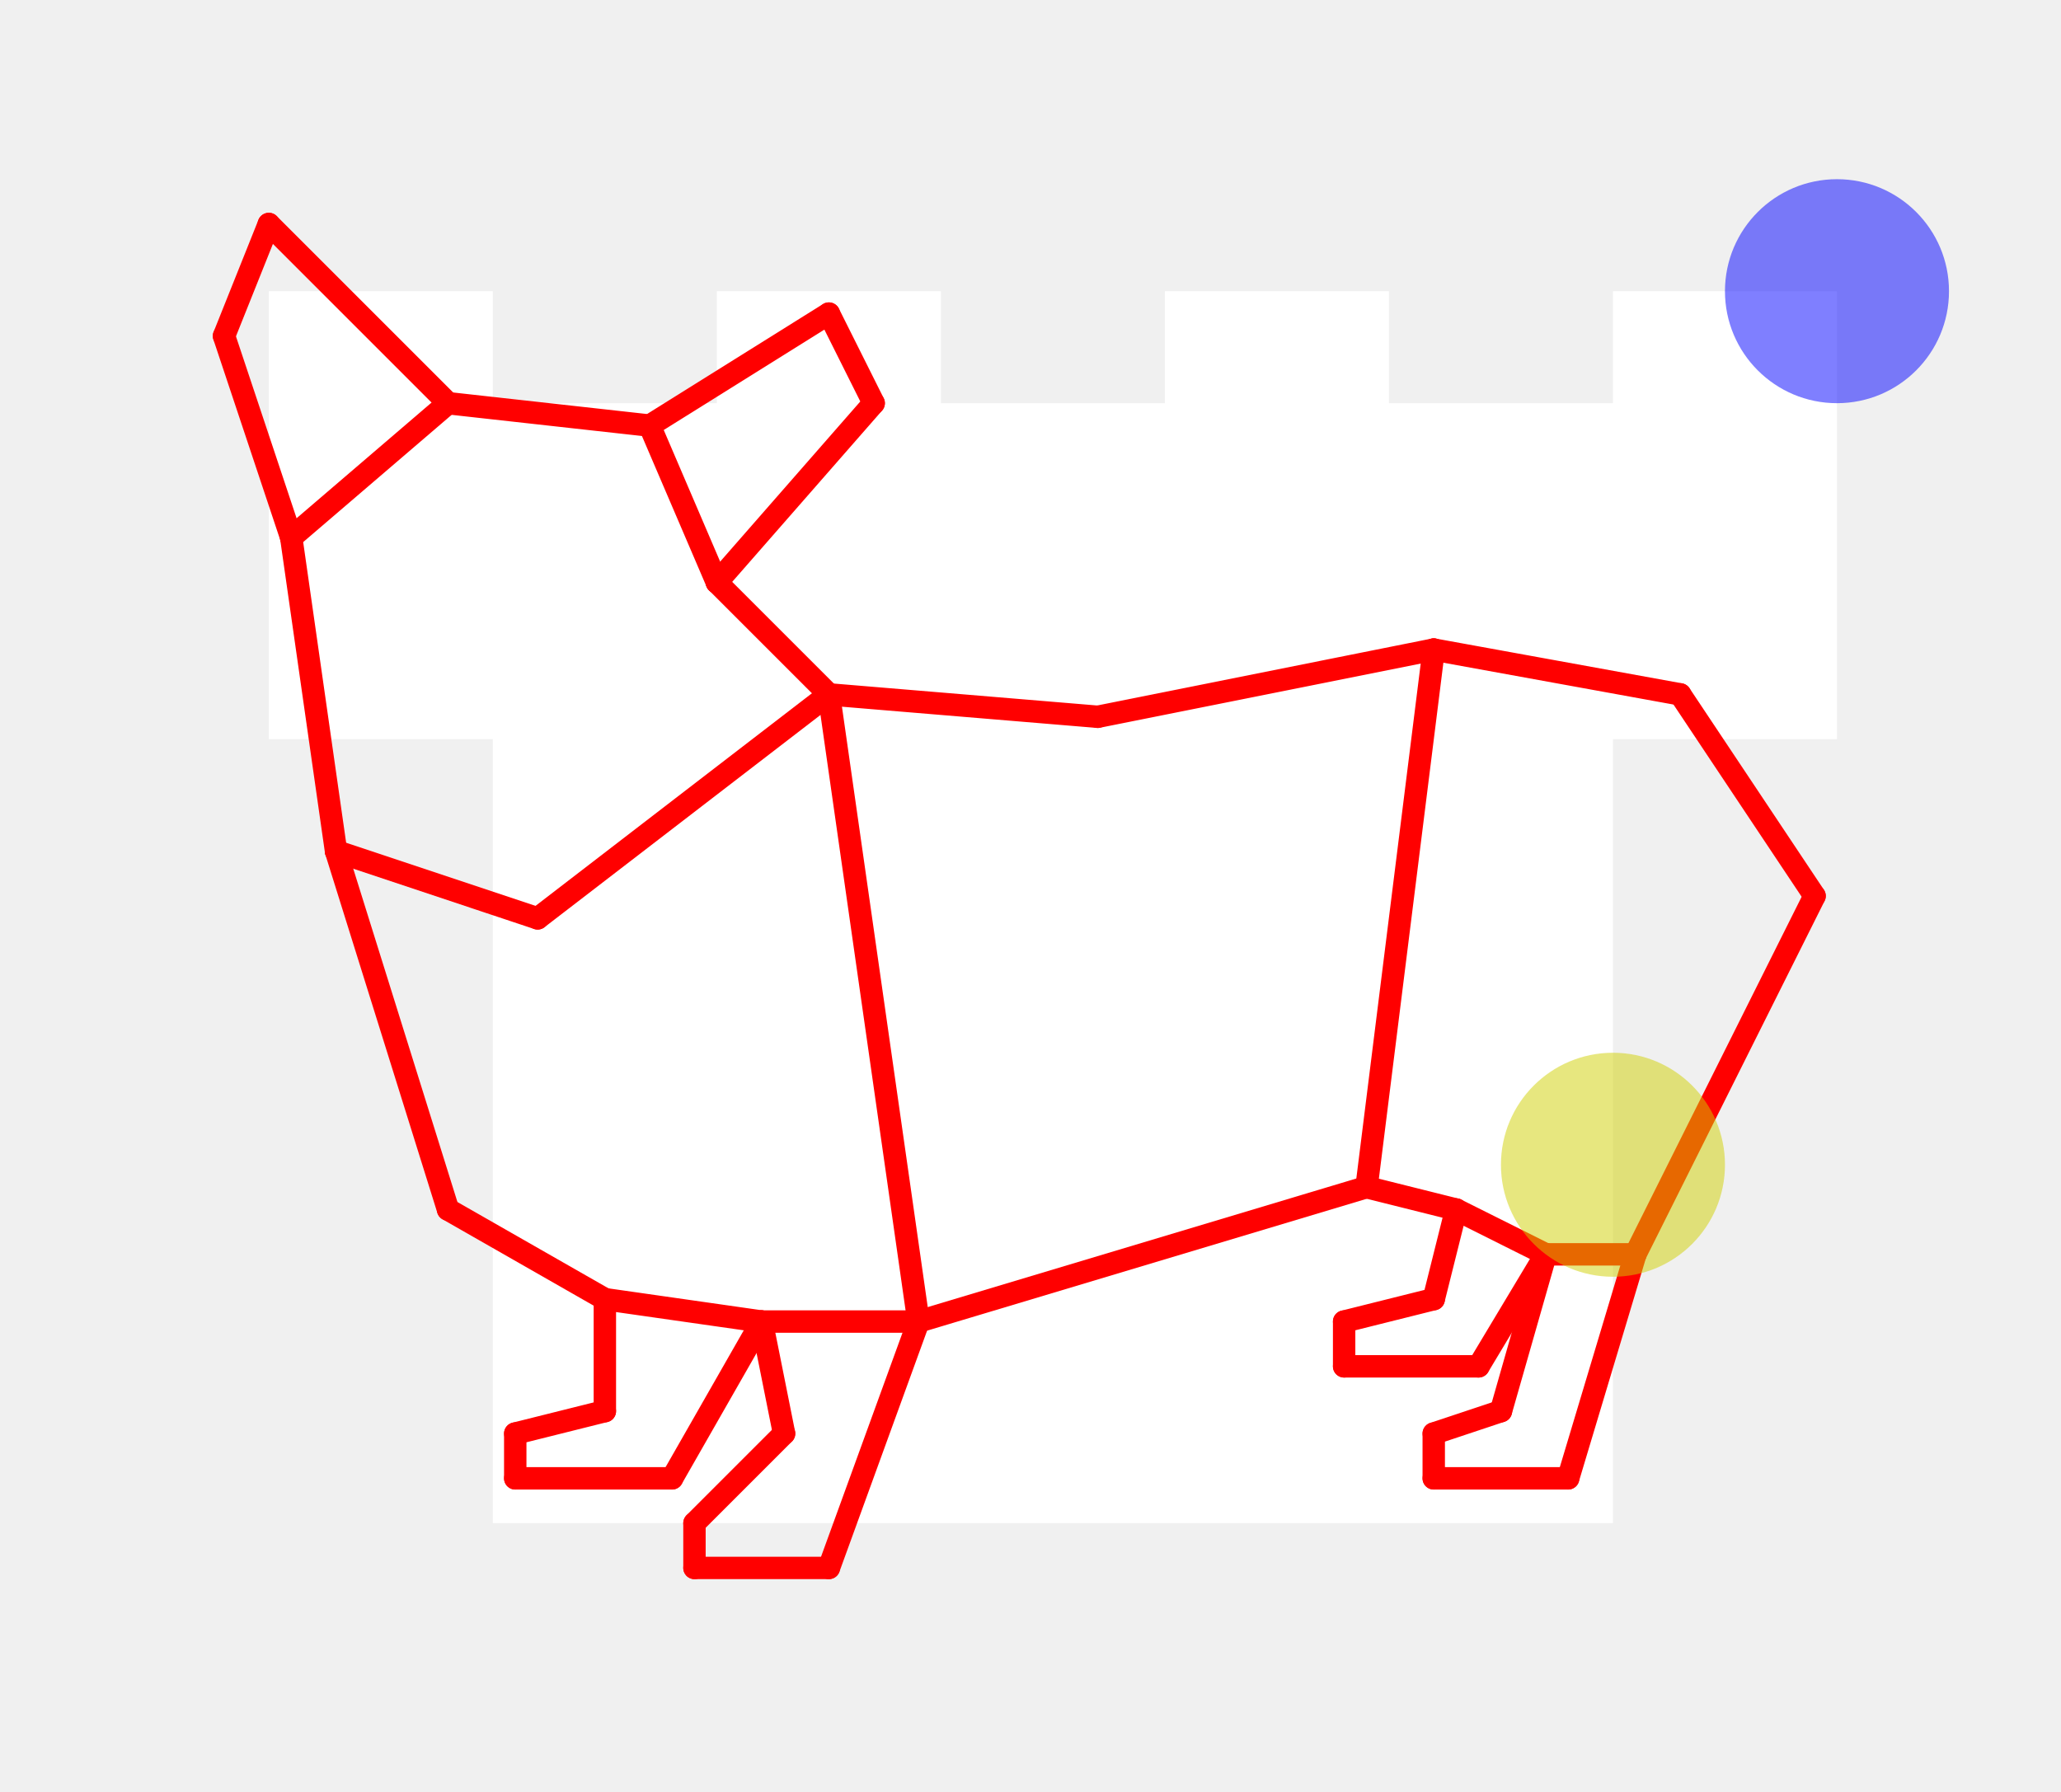
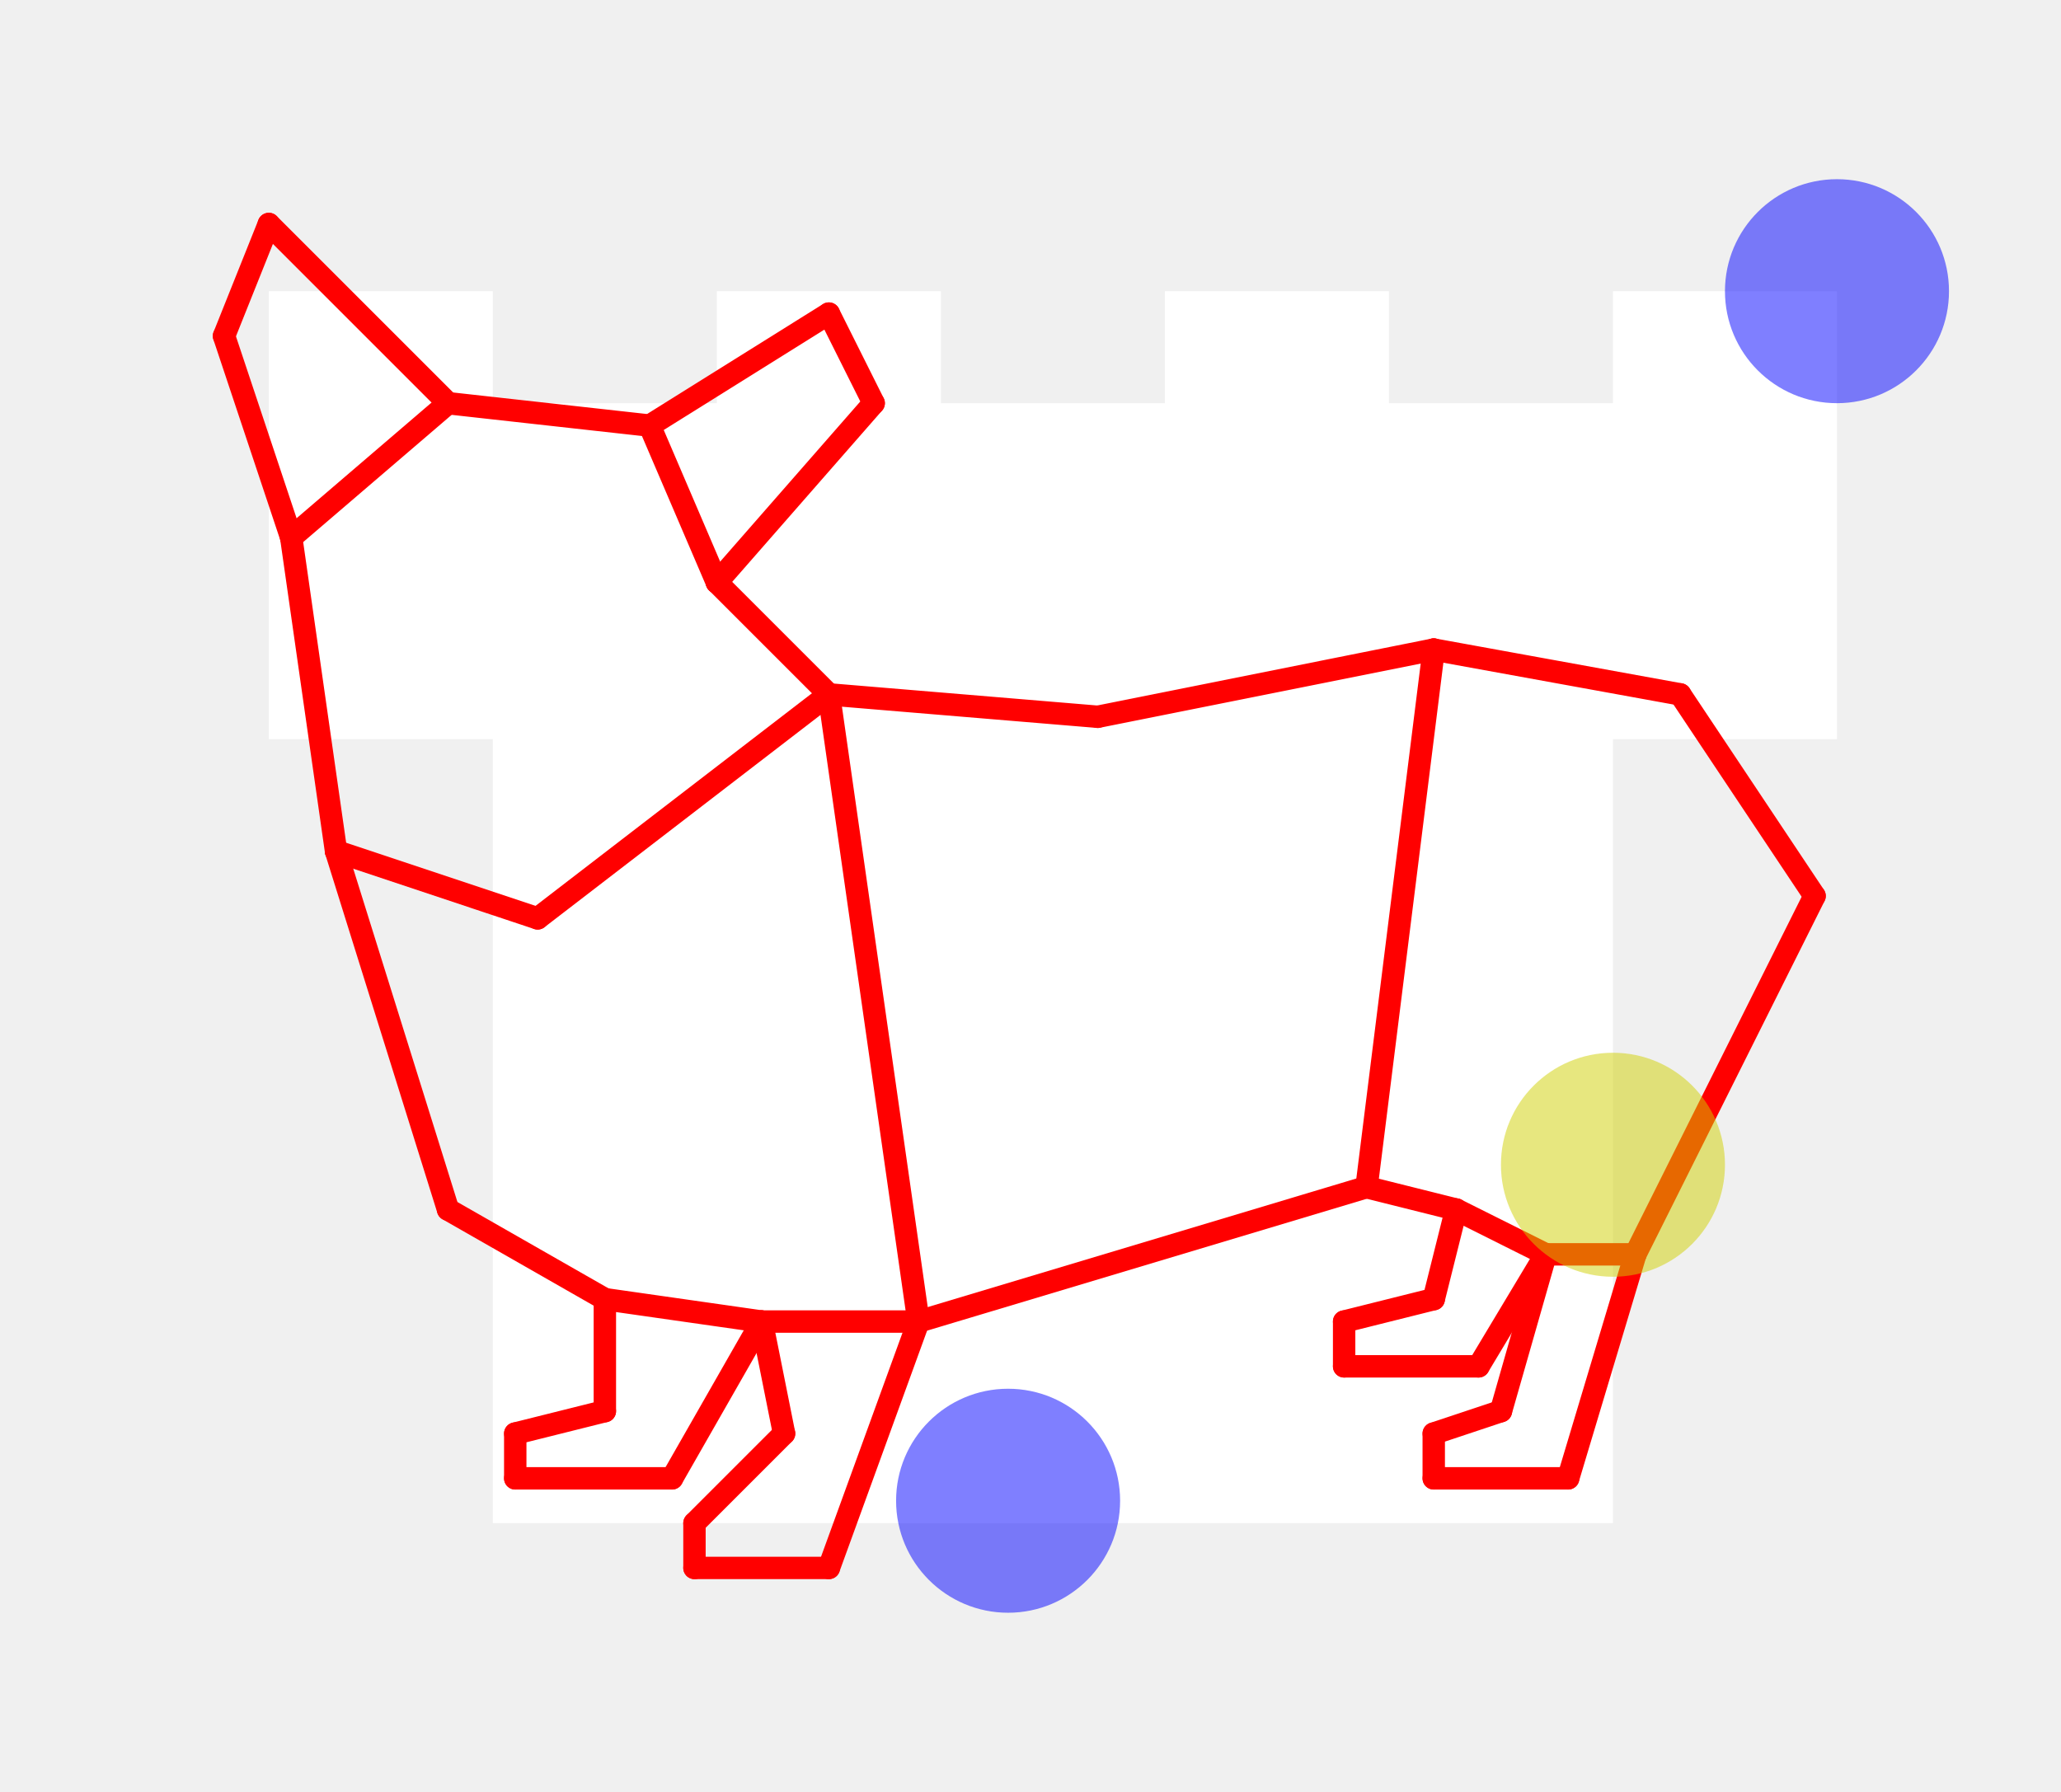
<svg xmlns="http://www.w3.org/2000/svg" viewBox="-7 -8 92 80" style="background-color: #00000066">
  <path d="M 15,60 L 15,25 L 5,25 L 5,5 L 15,5 L 15,10 L 25,10 L 25,5 L 35,5 L 35,10 L 45,10 L 45,5 L 55,5 L 55,10 L 65,10 L 65,5 L 75,5 L 75,25 L 65,25 L 65,60" style="fill:#ffffff; fill-rule:evenodd; stroke:none" />
  <g style="fill:none;stroke:#ff0000;stroke-linecap:round">
    <path d="M 6,16 L 3,7" />
    <path d="M 3,7 L 5,2" />
    <path d="M 5,2 L 13,10" />
    <path d="M 13,10 L 6,16" />
    <path d="M 13,10 L 22,11" />
    <path d="M 22,11 L 30,6" />
    <path d="M 30,6 L 32,10" />
    <path d="M 32,10 L 25,18" />
    <path d="M 25,18 L 22,11" />
    <path d="M 6,16 L 8,30" />
    <path d="M 8,30 L 17,33" />
    <path d="M 17,33 L 30,23" />
    <path d="M 30,23 L 25,18" />
    <path d="M 20,50 L 20,55" />
    <path d="M 20,55 L 16,56" />
    <path d="M 16,56 L 16,58" />
    <path d="M 16,58 L 23,58" />
    <path d="M 23,58 L 27,51" />
    <path d="M 27,51 L 28,56" />
    <path d="M 28,56 L 24,60" />
    <path d="M 24,60 L 24,62" />
    <path d="M 24,62 L 30,62" />
    <path d="M 30,62 L 34,51" />
    <path d="M 34,51 L 27,51" />
    <path d="M 27,51 L 20,50" />
    <path d="M 8,30 L 13,46" />
    <path d="M 13,46 L 20,50" />
    <path d="M 34,51 L 30,23" />
    <path d="M 30,23 L 42,24" />
    <path d="M 42,24 L 57,21" />
    <path d="M 57,21 L 54,45" />
    <path d="M 54,45 L 34,51" />
    <path d="M 58,46 L 57,50" />
    <path d="M 57,50 L 53,51" />
    <path d="M 53,51 L 53,53" />
    <path d="M 53,53 L 59,53" />
    <path d="M 59,53 L 62,48" />
    <path d="M 62,48 L 60,55" />
    <path d="M 60,55 L 57,56" />
    <path d="M 57,56 L 57,58" />
    <path d="M 57,58 L 63,58" />
    <path d="M 63,58 L 66,48" />
    <path d="M 66,48 L 62,48" />
    <path d="M 62,48 L 58,46" />
    <path d="M 58,46 L 54,45" />
    <path d="M 66,48 L 74,32" />
    <path d="M 74,32 L 68,23" />
    <path d="M 68,23 L 57,21" />
  </g>
  <circle cx="75" cy="5" r="5px" style="fill:#0000ff80" />
  <circle cx="65" cy="44" r="5px" style="fill:#d0d00080" />
+   <circle cx="38" cy="59" r="5px" style="fill:#0000ff80" />
</svg>
